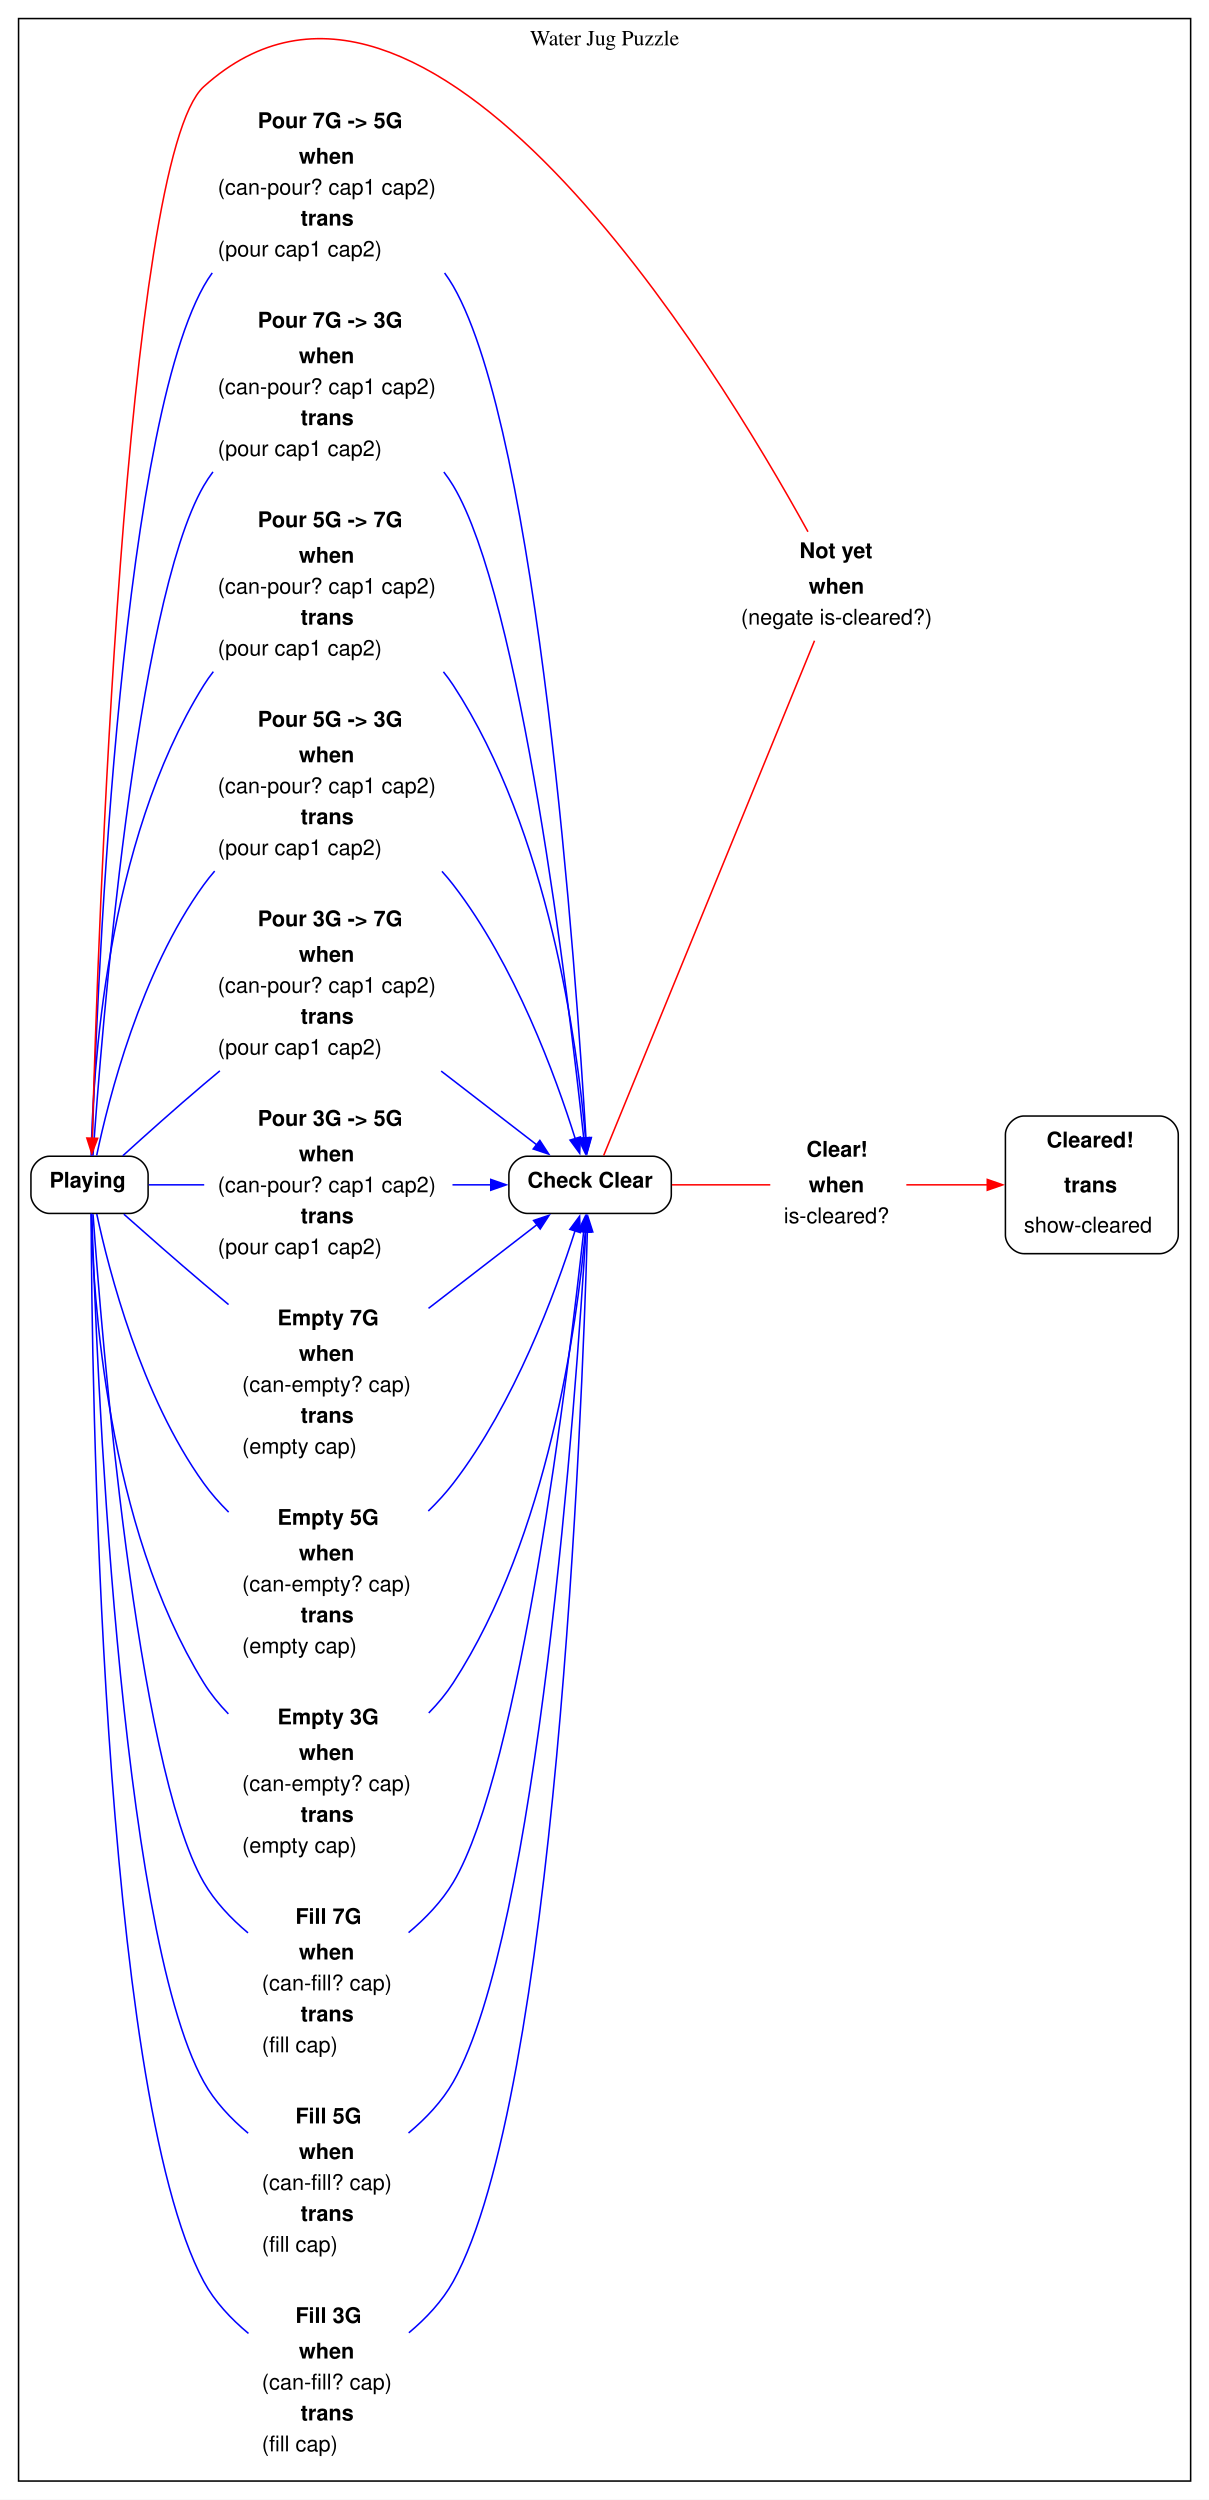
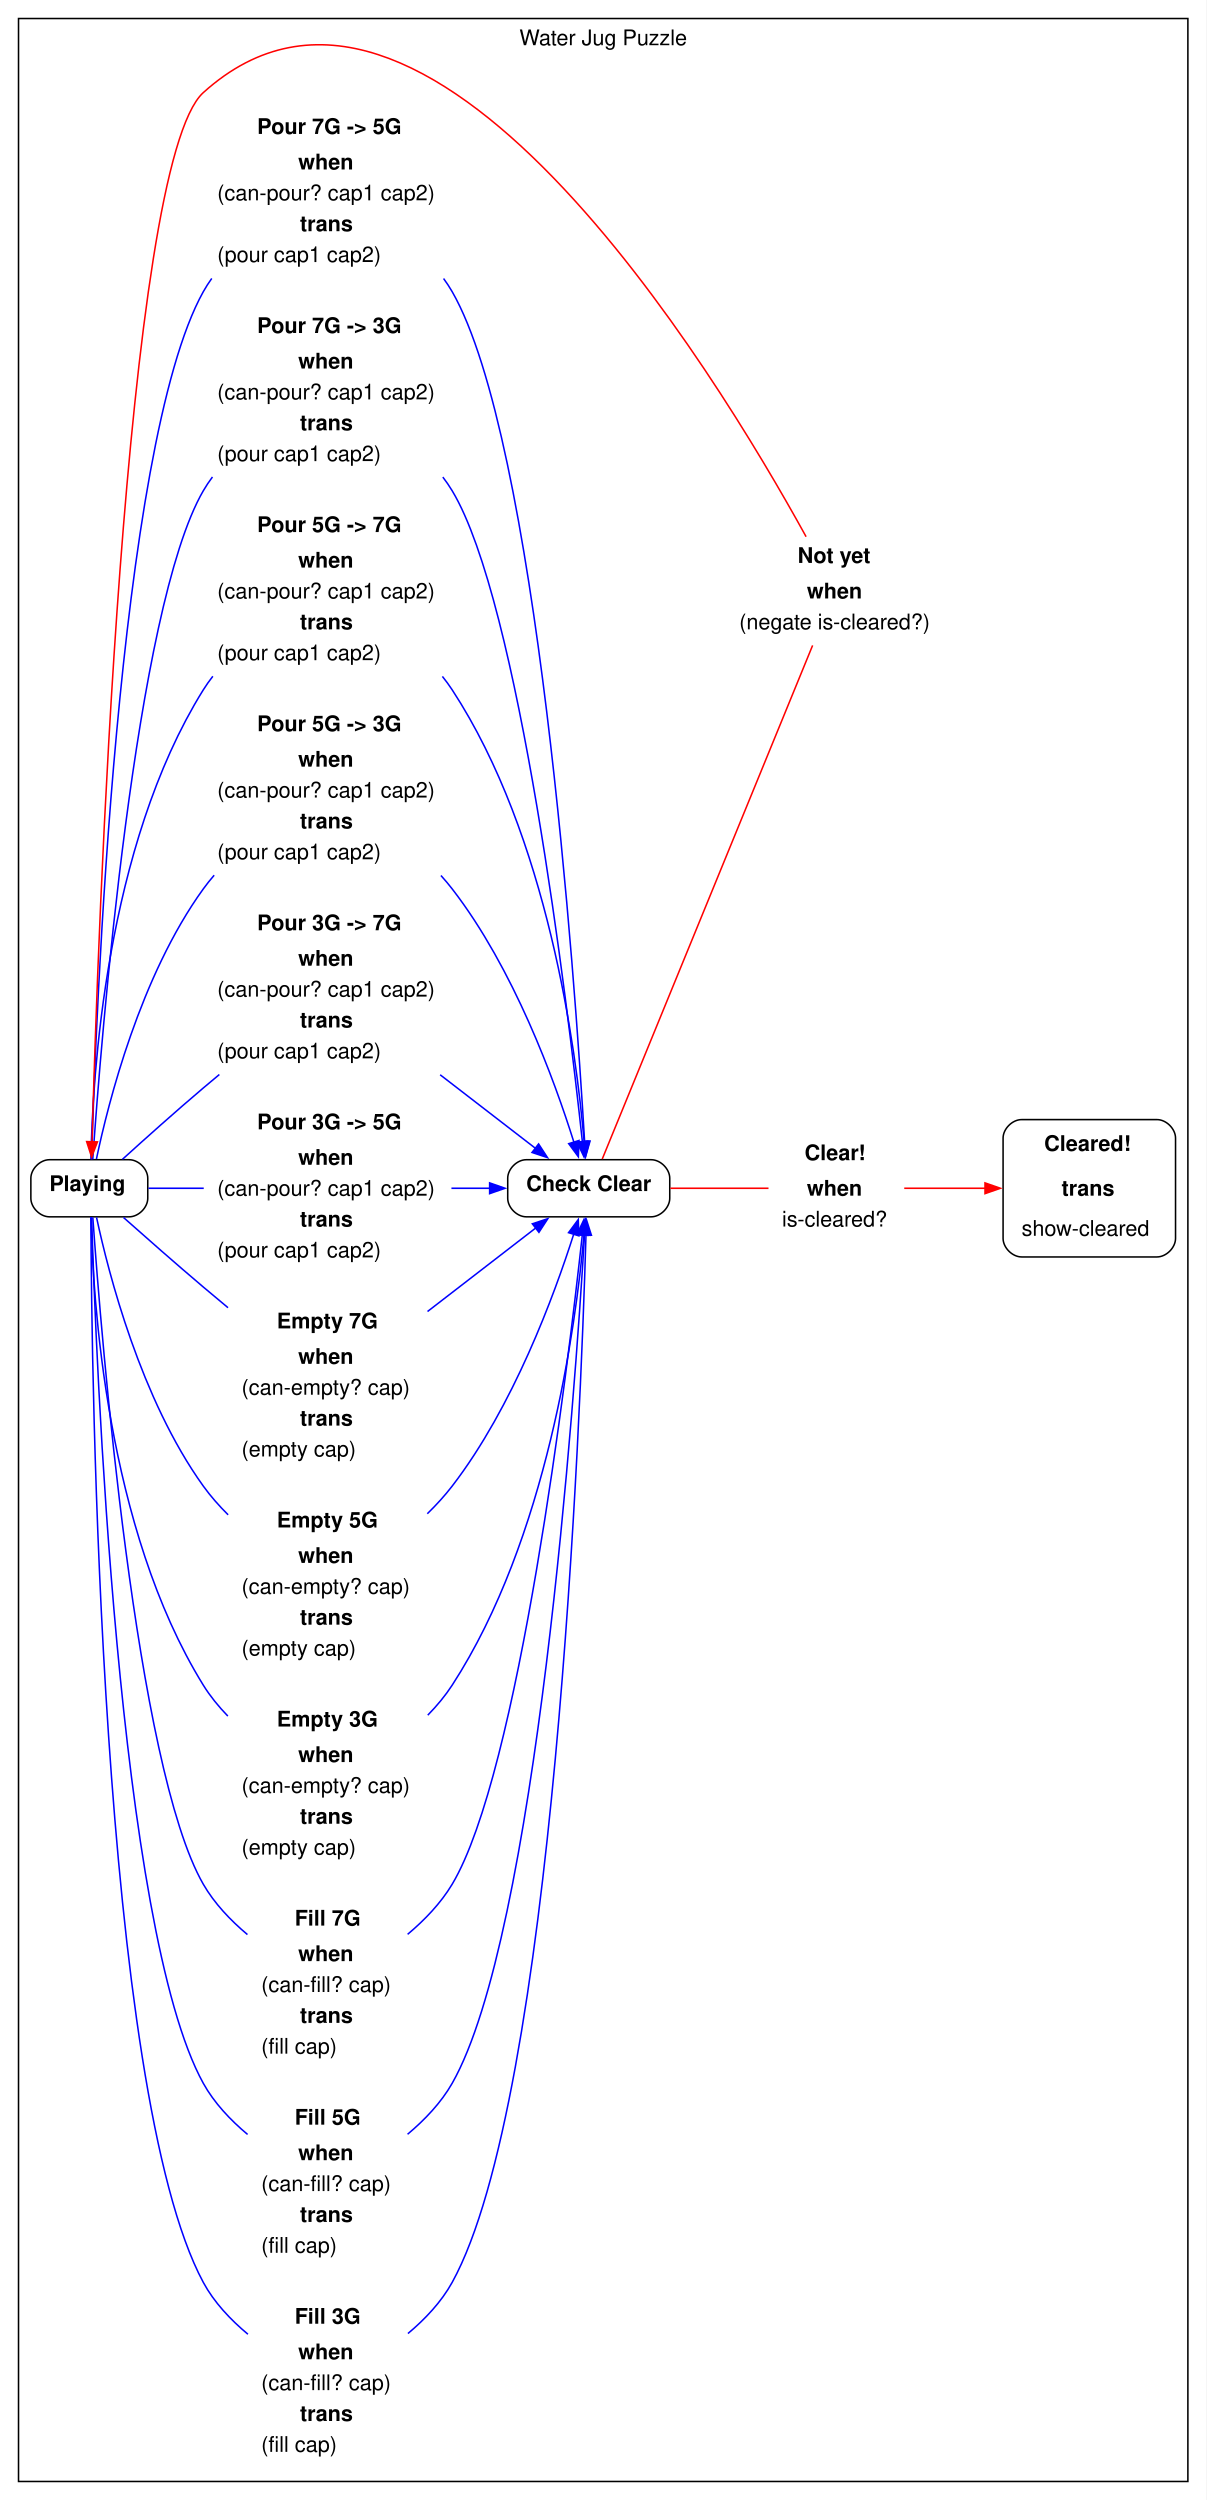
- <svg xmlns="http://www.w3.org/2000/svg" width="1042pt" height="2155pt" viewBox="0.00 0.00 1042.00 2155.00">
-   <g id="graph0" class="graph" transform="scale(1.33333 1.33333) rotate(0) translate(4 1612)">
-     <polygon fill="white" stroke="none" points="-4,4 -4,-1612 777.75,-1612 777.75,4 -4,4" />
+ <svg xmlns="http://www.w3.org/2000/svg" width="1042pt" height="2160pt" viewBox="0.00 0.00 1042.00 2160.00">
+   <g id="graph0" class="graph" transform="scale(1.33333 1.33333) rotate(0) translate(4 1616)">
+     <polygon fill="white" stroke="none" points="-4,4 -4,-1616 777.75,-1616 777.75,4 -4,4" />
    <g id="clust1" class="cluster">
-       <polygon fill="none" stroke="black" points="8,-8 8,-1600 765.75,-1600 765.75,-8 8,-8" />
-       <text xml:space="preserve" text-anchor="middle" x="386.88" y="-1582.7" font-family="Times,serif" font-size="14.00">Water Jug Puzzle</text>
+       <polygon fill="none" stroke="black" points="8,-8 8,-1604 765.75,-1604 765.75,-8 8,-8" />
+       <text xml:space="preserve" text-anchor="middle" x="386.88" y="-1586.7" font-family="Helvetica,Arial,sans-serif" font-size="14.00">Water Jug Puzzle</text>
    </g>
    <g id="node1" class="node">
      <path fill="white" stroke="black" d="M79.75,-864.5C79.75,-864.5 28,-864.5 28,-864.5 22,-864.5 16,-858.5 16,-852.5 16,-852.5 16,-839.5 16,-839.5 16,-833.5 22,-827.5 28,-827.5 28,-827.5 79.75,-827.5 79.75,-827.5 85.75,-827.5 91.75,-833.5 91.75,-839.5 91.75,-839.5 91.75,-852.5 91.75,-852.5 91.75,-858.5 85.75,-864.5 79.75,-864.5" />
      <text xml:space="preserve" text-anchor="start" x="28" y="-844.2" font-family="Helvetica,Arial,sans-serif" font-weight="bold" font-size="14.00">Playing</text>
    </g>
    <g id="node2" class="node">
      <text xml:space="preserve" text-anchor="start" x="187" y="-110.2" font-family="Helvetica,Arial,sans-serif" font-weight="bold" font-size="14.00">Fill 3G</text>
      <text xml:space="preserve" text-anchor="start" x="189.25" y="-87.2" font-family="Helvetica,Arial,sans-serif" font-weight="bold" font-size="14.00">when</text>
      <text xml:space="preserve" text-anchor="start" x="165.25" y="-67.2" font-family="Helvetica,Arial,sans-serif" font-size="14.00">(can-fill? cap)</text>
      <text xml:space="preserve" text-anchor="start" x="190.38" y="-47.2" font-family="Helvetica,Arial,sans-serif" font-weight="bold" font-size="14.00">trans</text>
      <text xml:space="preserve" text-anchor="start" x="165.25" y="-27.2" font-family="Helvetica,Arial,sans-serif" font-size="14.00">(fill cap)</text>
    </g>
    <g id="edge1" class="edge">
      <path fill="none" stroke="blue" d="M54.9,-827.2C55.29,-727.57 60.75,-261.31 127.75,-137 134.69,-124.12 145.36,-112.82 156.65,-103.41" />
    </g>
    <g id="node3" class="node">
      <text xml:space="preserve" text-anchor="start" x="187" y="-239.2" font-family="Helvetica,Arial,sans-serif" font-weight="bold" font-size="14.00">Fill 5G</text>
      <text xml:space="preserve" text-anchor="start" x="189.25" y="-216.2" font-family="Helvetica,Arial,sans-serif" font-weight="bold" font-size="14.00">when</text>
      <text xml:space="preserve" text-anchor="start" x="165.25" y="-196.2" font-family="Helvetica,Arial,sans-serif" font-size="14.00">(can-fill? cap)</text>
      <text xml:space="preserve" text-anchor="start" x="190.38" y="-176.2" font-family="Helvetica,Arial,sans-serif" font-weight="bold" font-size="14.00">trans</text>
      <text xml:space="preserve" text-anchor="start" x="165.25" y="-156.2" font-family="Helvetica,Arial,sans-serif" font-size="14.00">(fill cap)</text>
    </g>
    <g id="edge3" class="edge">
      <path fill="none" stroke="blue" d="M55.38,-827.23C58.03,-739.06 72.39,-366 127.75,-266 134.75,-253.35 145.29,-242.2 156.43,-232.87" />
    </g>
    <g id="node4" class="node">
      <text xml:space="preserve" text-anchor="start" x="187" y="-368.2" font-family="Helvetica,Arial,sans-serif" font-weight="bold" font-size="14.00">Fill 7G</text>
      <text xml:space="preserve" text-anchor="start" x="189.25" y="-345.2" font-family="Helvetica,Arial,sans-serif" font-weight="bold" font-size="14.00">when</text>
      <text xml:space="preserve" text-anchor="start" x="165.25" y="-325.2" font-family="Helvetica,Arial,sans-serif" font-size="14.00">(can-fill? cap)</text>
      <text xml:space="preserve" text-anchor="start" x="190.38" y="-305.2" font-family="Helvetica,Arial,sans-serif" font-weight="bold" font-size="14.00">trans</text>
      <text xml:space="preserve" text-anchor="start" x="165.25" y="-285.2" font-family="Helvetica,Arial,sans-serif" font-size="14.00">(fill cap)</text>
    </g>
    <g id="edge5" class="edge">
      <path fill="none" stroke="blue" d="M56.15,-827.02C61.52,-751.23 84.01,-470.83 127.75,-395 134.88,-382.63 145.33,-371.65 156.33,-362.39" />
    </g>
    <g id="node5" class="node">
      <text xml:space="preserve" text-anchor="start" x="175.38" y="-497.2" font-family="Helvetica,Arial,sans-serif" font-weight="bold" font-size="14.00">Empty 3G</text>
      <text xml:space="preserve" text-anchor="start" x="189.25" y="-474.2" font-family="Helvetica,Arial,sans-serif" font-weight="bold" font-size="14.00">when</text>
      <text xml:space="preserve" text-anchor="start" x="152.5" y="-454.2" font-family="Helvetica,Arial,sans-serif" font-size="14.00">(can-empty? cap)</text>
      <text xml:space="preserve" text-anchor="start" x="190.38" y="-434.2" font-family="Helvetica,Arial,sans-serif" font-weight="bold" font-size="14.00">trans</text>
      <text xml:space="preserve" text-anchor="start" x="152.5" y="-414.2" font-family="Helvetica,Arial,sans-serif" font-size="14.00">(empty cap)</text>
    </g>
    <g id="edge7" class="edge">
      <path fill="none" stroke="blue" d="M54.97,-827.35C56.06,-775.3 64.84,-625.61 127.75,-524 132.17,-516.87 137.64,-510.17 143.64,-503.97" />
    </g>
    <g id="node6" class="node">
      <text xml:space="preserve" text-anchor="start" x="175.38" y="-626.2" font-family="Helvetica,Arial,sans-serif" font-weight="bold" font-size="14.00">Empty 5G</text>
      <text xml:space="preserve" text-anchor="start" x="189.25" y="-603.2" font-family="Helvetica,Arial,sans-serif" font-weight="bold" font-size="14.00">when</text>
      <text xml:space="preserve" text-anchor="start" x="152.5" y="-583.2" font-family="Helvetica,Arial,sans-serif" font-size="14.00">(can-empty? cap)</text>
      <text xml:space="preserve" text-anchor="start" x="190.38" y="-563.2" font-family="Helvetica,Arial,sans-serif" font-weight="bold" font-size="14.00">trans</text>
      <text xml:space="preserve" text-anchor="start" x="152.5" y="-543.2" font-family="Helvetica,Arial,sans-serif" font-size="14.00">(empty cap)</text>
    </g>
    <g id="edge9" class="edge">
      <path fill="none" stroke="blue" d="M58.55,-827.17C66.35,-790.74 87.28,-709.26 127.75,-653 132.44,-646.48 137.94,-640.25 143.82,-634.4" />
    </g>
    <g id="node7" class="node">
      <text xml:space="preserve" text-anchor="start" x="175.38" y="-755.2" font-family="Helvetica,Arial,sans-serif" font-weight="bold" font-size="14.00">Empty 7G</text>
      <text xml:space="preserve" text-anchor="start" x="189.25" y="-732.2" font-family="Helvetica,Arial,sans-serif" font-weight="bold" font-size="14.00">when</text>
      <text xml:space="preserve" text-anchor="start" x="152.5" y="-712.2" font-family="Helvetica,Arial,sans-serif" font-size="14.00">(can-empty? cap)</text>
      <text xml:space="preserve" text-anchor="start" x="190.38" y="-692.2" font-family="Helvetica,Arial,sans-serif" font-weight="bold" font-size="14.00">trans</text>
      <text xml:space="preserve" text-anchor="start" x="152.5" y="-672.2" font-family="Helvetica,Arial,sans-serif" font-size="14.00">(empty cap)</text>
    </g>
    <g id="edge11" class="edge">
      <path fill="none" stroke="blue" d="M76.06,-827.03C90.51,-814.19 110.15,-796.91 127.75,-782 132.92,-777.62 138.32,-773.1 143.75,-768.6" />
    </g>
    <g id="node8" class="node">
      <text xml:space="preserve" text-anchor="start" x="162.62" y="-884.2" font-family="Helvetica,Arial,sans-serif" font-weight="bold" font-size="14.00">Pour 3G -&gt; 5G</text>
      <text xml:space="preserve" text-anchor="start" x="189.25" y="-861.2" font-family="Helvetica,Arial,sans-serif" font-weight="bold" font-size="14.00">when</text>
      <text xml:space="preserve" text-anchor="start" x="136.75" y="-841.2" font-family="Helvetica,Arial,sans-serif" font-size="14.00">(can-pour? cap1 cap2)</text>
      <text xml:space="preserve" text-anchor="start" x="190.38" y="-821.2" font-family="Helvetica,Arial,sans-serif" font-weight="bold" font-size="14.00">trans</text>
      <text xml:space="preserve" text-anchor="start" x="136.75" y="-801.2" font-family="Helvetica,Arial,sans-serif" font-size="14.00">(pour cap1 cap2)</text>
    </g>
    <g id="edge13" class="edge">
      <path fill="none" stroke="blue" d="M92.18,-846C103.11,-846 115.51,-846 128.02,-846" />
    </g>
    <g id="node9" class="node">
      <text xml:space="preserve" text-anchor="start" x="162.62" y="-1013.2" font-family="Helvetica,Arial,sans-serif" font-weight="bold" font-size="14.00">Pour 3G -&gt; 7G</text>
      <text xml:space="preserve" text-anchor="start" x="189.25" y="-990.2" font-family="Helvetica,Arial,sans-serif" font-weight="bold" font-size="14.00">when</text>
      <text xml:space="preserve" text-anchor="start" x="136.75" y="-970.2" font-family="Helvetica,Arial,sans-serif" font-size="14.00">(can-pour? cap1 cap2)</text>
      <text xml:space="preserve" text-anchor="start" x="190.38" y="-950.2" font-family="Helvetica,Arial,sans-serif" font-weight="bold" font-size="14.00">trans</text>
      <text xml:space="preserve" text-anchor="start" x="136.75" y="-930.2" font-family="Helvetica,Arial,sans-serif" font-size="14.00">(pour cap1 cap2)</text>
    </g>
    <g id="edge15" class="edge">
      <path fill="none" stroke="blue" d="M75.36,-864.78C89.83,-877.92 109.77,-895.77 127.75,-911 131.13,-913.87 134.62,-916.78 138.14,-919.71" />
    </g>
    <g id="node10" class="node">
      <text xml:space="preserve" text-anchor="start" x="162.62" y="-1142.2" font-family="Helvetica,Arial,sans-serif" font-weight="bold" font-size="14.00">Pour 5G -&gt; 3G</text>
      <text xml:space="preserve" text-anchor="start" x="189.25" y="-1119.2" font-family="Helvetica,Arial,sans-serif" font-weight="bold" font-size="14.00">when</text>
      <text xml:space="preserve" text-anchor="start" x="136.75" y="-1099.2" font-family="Helvetica,Arial,sans-serif" font-size="14.00">(can-pour? cap1 cap2)</text>
      <text xml:space="preserve" text-anchor="start" x="190.38" y="-1079.2" font-family="Helvetica,Arial,sans-serif" font-weight="bold" font-size="14.00">trans</text>
      <text xml:space="preserve" text-anchor="start" x="136.75" y="-1059.2" font-family="Helvetica,Arial,sans-serif" font-size="14.00">(pour cap1 cap2)</text>
    </g>
    <g id="edge17" class="edge">
      <path fill="none" stroke="blue" d="M58.49,-864.96C66.18,-901.63 86.93,-983.61 127.75,-1040 129.93,-1043.02 132.3,-1045.97 134.79,-1048.85" />
    </g>
    <g id="node11" class="node">
      <text xml:space="preserve" text-anchor="start" x="162.62" y="-1271.2" font-family="Helvetica,Arial,sans-serif" font-weight="bold" font-size="14.00">Pour 5G -&gt; 7G</text>
      <text xml:space="preserve" text-anchor="start" x="189.25" y="-1248.2" font-family="Helvetica,Arial,sans-serif" font-weight="bold" font-size="14.00">when</text>
      <text xml:space="preserve" text-anchor="start" x="136.75" y="-1228.2" font-family="Helvetica,Arial,sans-serif" font-size="14.00">(can-pour? cap1 cap2)</text>
      <text xml:space="preserve" text-anchor="start" x="190.38" y="-1208.2" font-family="Helvetica,Arial,sans-serif" font-weight="bold" font-size="14.00">trans</text>
      <text xml:space="preserve" text-anchor="start" x="136.75" y="-1188.2" font-family="Helvetica,Arial,sans-serif" font-size="14.00">(pour cap1 cap2)</text>
    </g>
    <g id="edge19" class="edge">
      <path fill="none" stroke="blue" d="M54.92,-864.73C55.86,-917.01 64.3,-1067.31 127.75,-1169 129.63,-1172.01 131.7,-1174.94 133.92,-1177.78" />
    </g>
    <g id="node12" class="node">
      <text xml:space="preserve" text-anchor="start" x="162.62" y="-1400.2" font-family="Helvetica,Arial,sans-serif" font-weight="bold" font-size="14.00">Pour 7G -&gt; 3G</text>
      <text xml:space="preserve" text-anchor="start" x="189.25" y="-1377.2" font-family="Helvetica,Arial,sans-serif" font-weight="bold" font-size="14.00">when</text>
      <text xml:space="preserve" text-anchor="start" x="136.75" y="-1357.2" font-family="Helvetica,Arial,sans-serif" font-size="14.00">(can-pour? cap1 cap2)</text>
      <text xml:space="preserve" text-anchor="start" x="190.38" y="-1337.2" font-family="Helvetica,Arial,sans-serif" font-weight="bold" font-size="14.00">trans</text>
      <text xml:space="preserve" text-anchor="start" x="136.75" y="-1317.2" font-family="Helvetica,Arial,sans-serif" font-size="14.00">(pour cap1 cap2)</text>
    </g>
    <g id="edge21" class="edge">
      <path fill="none" stroke="blue" d="M56.11,-864.78C61.36,-940.38 83.59,-1222.08 127.75,-1298 129.53,-1301.07 131.52,-1304.04 133.68,-1306.93" />
    </g>
    <g id="node13" class="node">
      <text xml:space="preserve" text-anchor="start" x="162.62" y="-1529.2" font-family="Helvetica,Arial,sans-serif" font-weight="bold" font-size="14.00">Pour 7G -&gt; 5G</text>
      <text xml:space="preserve" text-anchor="start" x="189.25" y="-1506.2" font-family="Helvetica,Arial,sans-serif" font-weight="bold" font-size="14.00">when</text>
      <text xml:space="preserve" text-anchor="start" x="136.75" y="-1486.2" font-family="Helvetica,Arial,sans-serif" font-size="14.00">(can-pour? cap1 cap2)</text>
      <text xml:space="preserve" text-anchor="start" x="190.38" y="-1466.2" font-family="Helvetica,Arial,sans-serif" font-weight="bold" font-size="14.00">trans</text>
      <text xml:space="preserve" text-anchor="start" x="136.75" y="-1446.2" font-family="Helvetica,Arial,sans-serif" font-size="14.00">(pour cap1 cap2)</text>
    </g>
    <g id="edge23" class="edge">
      <path fill="none" stroke="blue" d="M55.36,-864.81C57.92,-953.18 71.93,-1327.04 127.75,-1427 129.39,-1429.94 131.23,-1432.8 133.22,-1435.57" />
    </g>
    <g id="node14" class="node">
      <path fill="white" stroke="black" d="M418,-864.5C418,-864.5 337,-864.5 337,-864.5 331,-864.5 325,-858.5 325,-852.5 325,-852.5 325,-839.5 325,-839.5 325,-833.5 331,-827.5 337,-827.5 337,-827.5 418,-827.5 418,-827.5 424,-827.5 430,-833.5 430,-839.5 430,-839.5 430,-852.5 430,-852.5 430,-858.5 424,-864.5 418,-864.5" />
      <text xml:space="preserve" text-anchor="start" x="337" y="-844.2" font-family="Helvetica,Arial,sans-serif" font-weight="bold" font-size="14.00">Check Clear</text>
    </g>
    <g id="edge2" class="edge">
      <path fill="none" stroke="blue" d="M260.34,-103.86C271.48,-113.19 282.01,-124.35 289,-137 355.08,-256.67 372.24,-695.99 375.73,-815.7" />
      <polygon fill="blue" stroke="blue" points="372.23,-815.77 376.01,-825.67 379.23,-815.57 372.23,-815.77" />
    </g>
    <g id="edge4" class="edge">
      <path fill="none" stroke="blue" d="M260.1,-232.99C271.24,-242.32 281.84,-253.44 289,-266 343.62,-361.85 368.46,-710.93 374.81,-815.93" />
      <polygon fill="blue" stroke="blue" points="371.3,-815.93 375.38,-825.71 378.29,-815.52 371.3,-815.93" />
    </g>
    <g id="edge6" class="edge">
      <path fill="none" stroke="blue" d="M260.14,-362.55C271.15,-371.8 281.67,-382.75 289,-395 332.2,-467.24 363.65,-726.95 373.35,-815.88" />
      <polygon fill="blue" stroke="blue" points="369.86,-816.18 374.41,-825.75 376.82,-815.43 369.86,-816.18" />
    </g>
    <g id="edge8" class="edge">
      <path fill="none" stroke="blue" d="M273.19,-504.56C279.1,-510.61 284.53,-517.11 289,-524 350.52,-618.78 369.09,-756.07 374.44,-816.06" />
      <polygon fill="blue" stroke="blue" points="370.94,-816.13 375.25,-825.81 377.92,-815.56 370.94,-816.13" />
    </g>
    <g id="edge10" class="edge">
      <path fill="none" stroke="blue" d="M272.9,-635.1C278.72,-640.77 284.21,-646.78 289,-653 328.52,-704.35 355.07,-776.39 367.8,-816.35" />
      <polygon fill="blue" stroke="blue" points="364.41,-817.23 370.72,-825.75 371.1,-815.16 364.41,-817.23" />
    </g>
    <g id="edge12" class="edge">
      <path fill="none" stroke="blue" d="M273.03,-766.14C296.92,-784.58 323.12,-804.8 343.17,-820.28" />
      <polygon fill="blue" stroke="blue" points="340.95,-822.98 351.01,-826.32 345.23,-817.44 340.95,-822.98" />
    </g>
    <g id="edge14" class="edge">
      <path fill="none" stroke="blue" d="M288.53,-846C296.9,-846 305.34,-846 313.49,-846" />
      <polygon fill="blue" stroke="blue" points="313.28,-849.5 323.28,-846 313.28,-842.5 313.28,-849.5" />
    </g>
    <g id="edge16" class="edge">
      <path fill="none" stroke="blue" d="M281.22,-919.54C302.77,-902.91 325.37,-885.46 343.16,-871.74" />
      <polygon fill="blue" stroke="blue" points="345.01,-874.73 350.79,-865.85 340.73,-869.19 345.01,-874.73" />
    </g>
    <g id="edge18" class="edge">
      <path fill="none" stroke="blue" d="M281.72,-1048.67C284.28,-1045.84 286.72,-1042.95 289,-1040 328.83,-988.54 355.27,-916.07 367.89,-875.85" />
      <polygon fill="blue" stroke="blue" points="371.21,-876.97 370.78,-866.38 364.52,-874.92 371.21,-876.97" />
    </g>
    <g id="edge20" class="edge">
      <path fill="none" stroke="blue" d="M282.67,-1177.68C284.93,-1174.86 287.06,-1171.97 289,-1169 351.03,-1074.15 369.33,-936.32 374.53,-876.07" />
      <polygon fill="blue" stroke="blue" points="378.01,-876.52 375.31,-866.27 371.03,-875.96 378.01,-876.52" />
    </g>
    <g id="edge22" class="edge">
      <path fill="none" stroke="blue" d="M282.95,-1306.86C285.14,-1303.99 287.17,-1301.04 289,-1298 332.55,-1225.76 363.77,-965.37 373.38,-876.2" />
      <polygon fill="blue" stroke="blue" points="376.86,-876.61 374.44,-866.3 369.9,-875.87 376.86,-876.61" />
    </g>
    <g id="edge24" class="edge">
      <path fill="none" stroke="blue" d="M283.43,-1435.52C285.45,-1432.76 287.32,-1429.92 289,-1427 344.06,-1331.19 368.6,-981.36 374.84,-876.14" />
      <polygon fill="blue" stroke="blue" points="378.32,-876.52 375.41,-866.33 371.33,-876.11 378.32,-876.52" />
    </g>
    <g id="node15" class="node">
      <text xml:space="preserve" text-anchor="start" x="512.88" y="-1251.2" font-family="Helvetica,Arial,sans-serif" font-weight="bold" font-size="14.00">Not yet</text>
      <text xml:space="preserve" text-anchor="start" x="518.88" y="-1228.2" font-family="Helvetica,Arial,sans-serif" font-weight="bold" font-size="14.00">when</text>
      <text xml:space="preserve" text-anchor="start" x="475" y="-1208.2" font-family="Helvetica,Arial,sans-serif" font-size="14.00">(negate is-cleared?)</text>
    </g>
    <g id="edge25" class="edge">
      <path fill="none" stroke="red" d="M386.25,-864.93C411.24,-925.93 489.92,-1118.05 522.58,-1197.78" />
    </g>
    <g id="node16" class="node">
      <text xml:space="preserve" text-anchor="start" x="517.38" y="-864.2" font-family="Helvetica,Arial,sans-serif" font-weight="bold" font-size="14.00">Clear!</text>
      <text xml:space="preserve" text-anchor="start" x="518.88" y="-841.2" font-family="Helvetica,Arial,sans-serif" font-weight="bold" font-size="14.00">when</text>
      <text xml:space="preserve" text-anchor="start" x="502.75" y="-821.2" font-family="Helvetica,Arial,sans-serif" font-size="14.00">is-cleared?</text>
    </g>
    <g id="edge27" class="edge">
      <path fill="none" stroke="red" d="M430.4,-846C450.98,-846 474.37,-846 493.99,-846" />
    </g>
    <g id="edge26" class="edge">
      <path fill="none" stroke="red" d="M518.35,-1268.21C459.14,-1375.79 270.87,-1685.18 127.75,-1556 76.46,-1509.7 59.22,-1005.07 55.64,-875.95" />
      <polygon fill="red" stroke="red" points="59.14,-876.07 55.37,-866.17 52.14,-876.26 59.14,-876.07" />
    </g>
    <g id="node17" class="node">
      <path fill="white" stroke="black" d="M745.75,-890.5C745.75,-890.5 658,-890.5 658,-890.5 652,-890.5 646,-884.5 646,-878.5 646,-878.5 646,-813.5 646,-813.5 646,-807.5 652,-801.5 658,-801.5 658,-801.5 745.75,-801.5 745.75,-801.5 751.75,-801.5 757.75,-807.5 757.75,-813.5 757.75,-813.5 757.75,-878.5 757.75,-878.5 757.75,-884.5 751.75,-890.5 745.75,-890.5" />
      <text xml:space="preserve" text-anchor="start" x="672.62" y="-870.2" font-family="Helvetica,Arial,sans-serif" font-weight="bold" font-size="14.00">Cleared!</text>
      <text xml:space="preserve" text-anchor="start" x="683.88" y="-841.2" font-family="Helvetica,Arial,sans-serif" font-weight="bold" font-size="14.00">trans</text>
      <text xml:space="preserve" text-anchor="start" x="658" y="-815.2" font-family="Helvetica,Arial,sans-serif" font-size="14.00">show-cleared</text>
    </g>
    <g id="edge28" class="edge">
      <path fill="none" stroke="red" d="M581.95,-846C598.01,-846 616.65,-846 634.34,-846" />
      <polygon fill="red" stroke="red" points="634.28,-849.5 644.28,-846 634.28,-842.5 634.28,-849.5" />
    </g>
  </g>
</svg>
